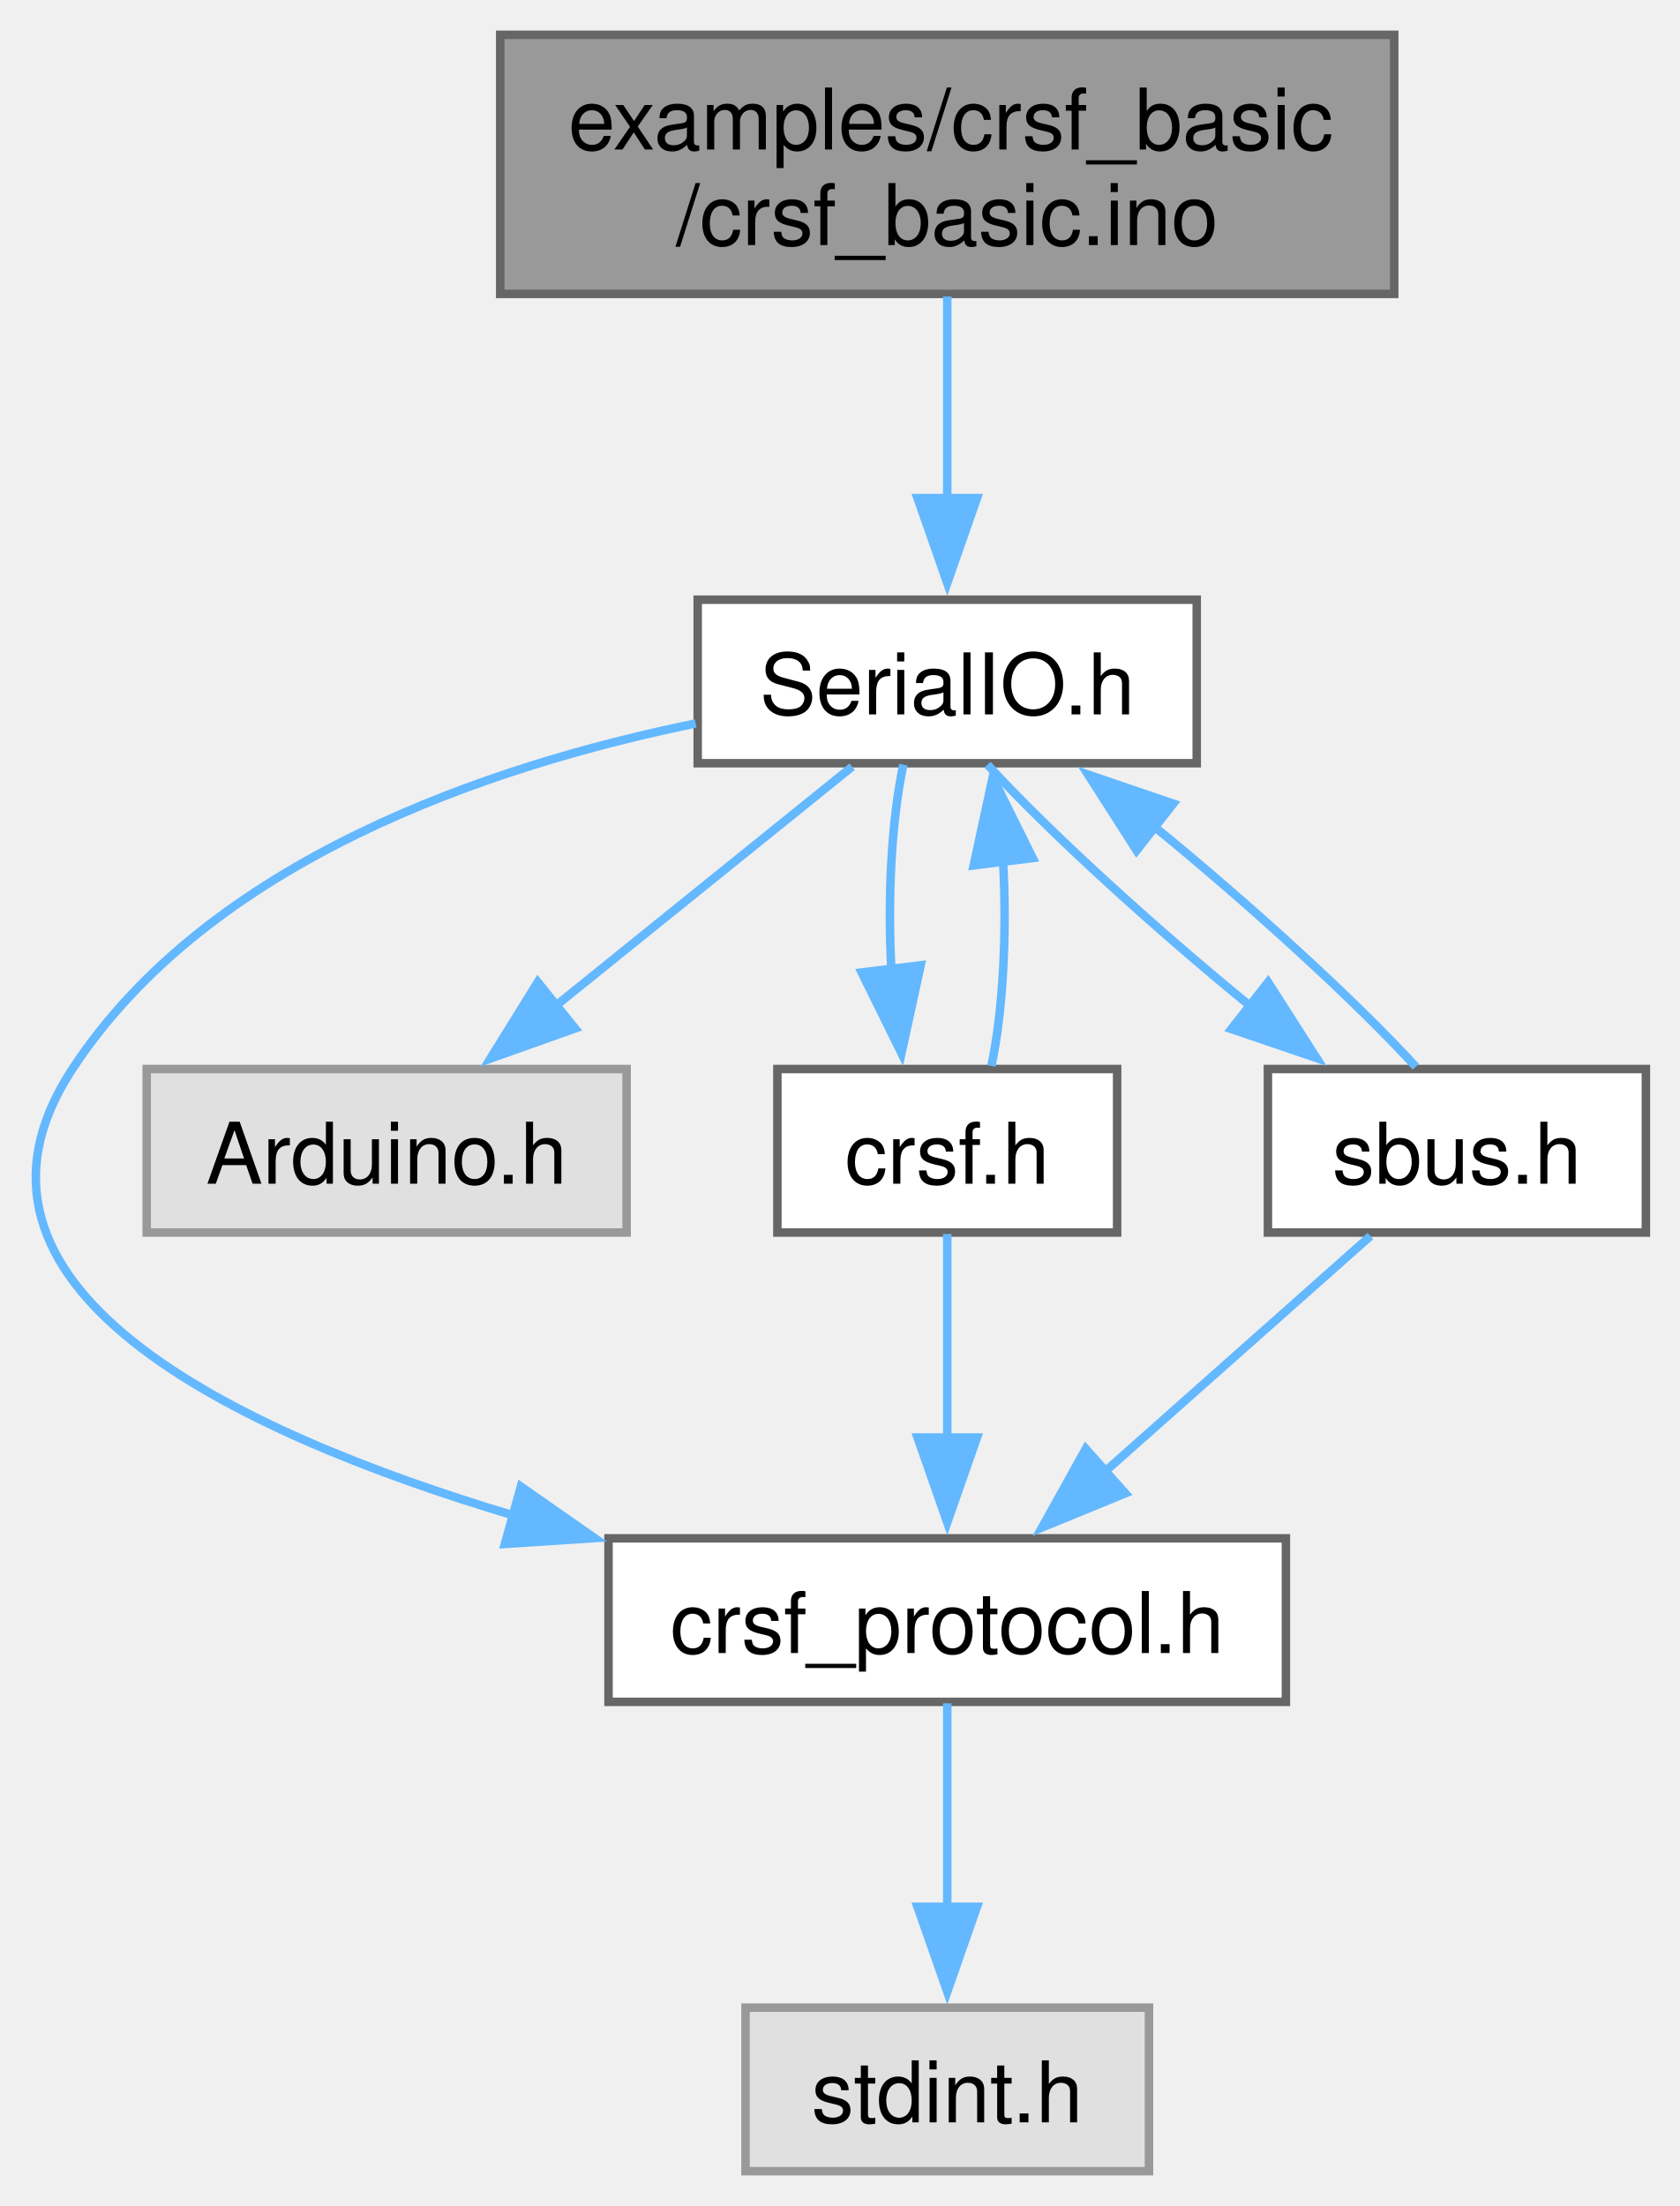
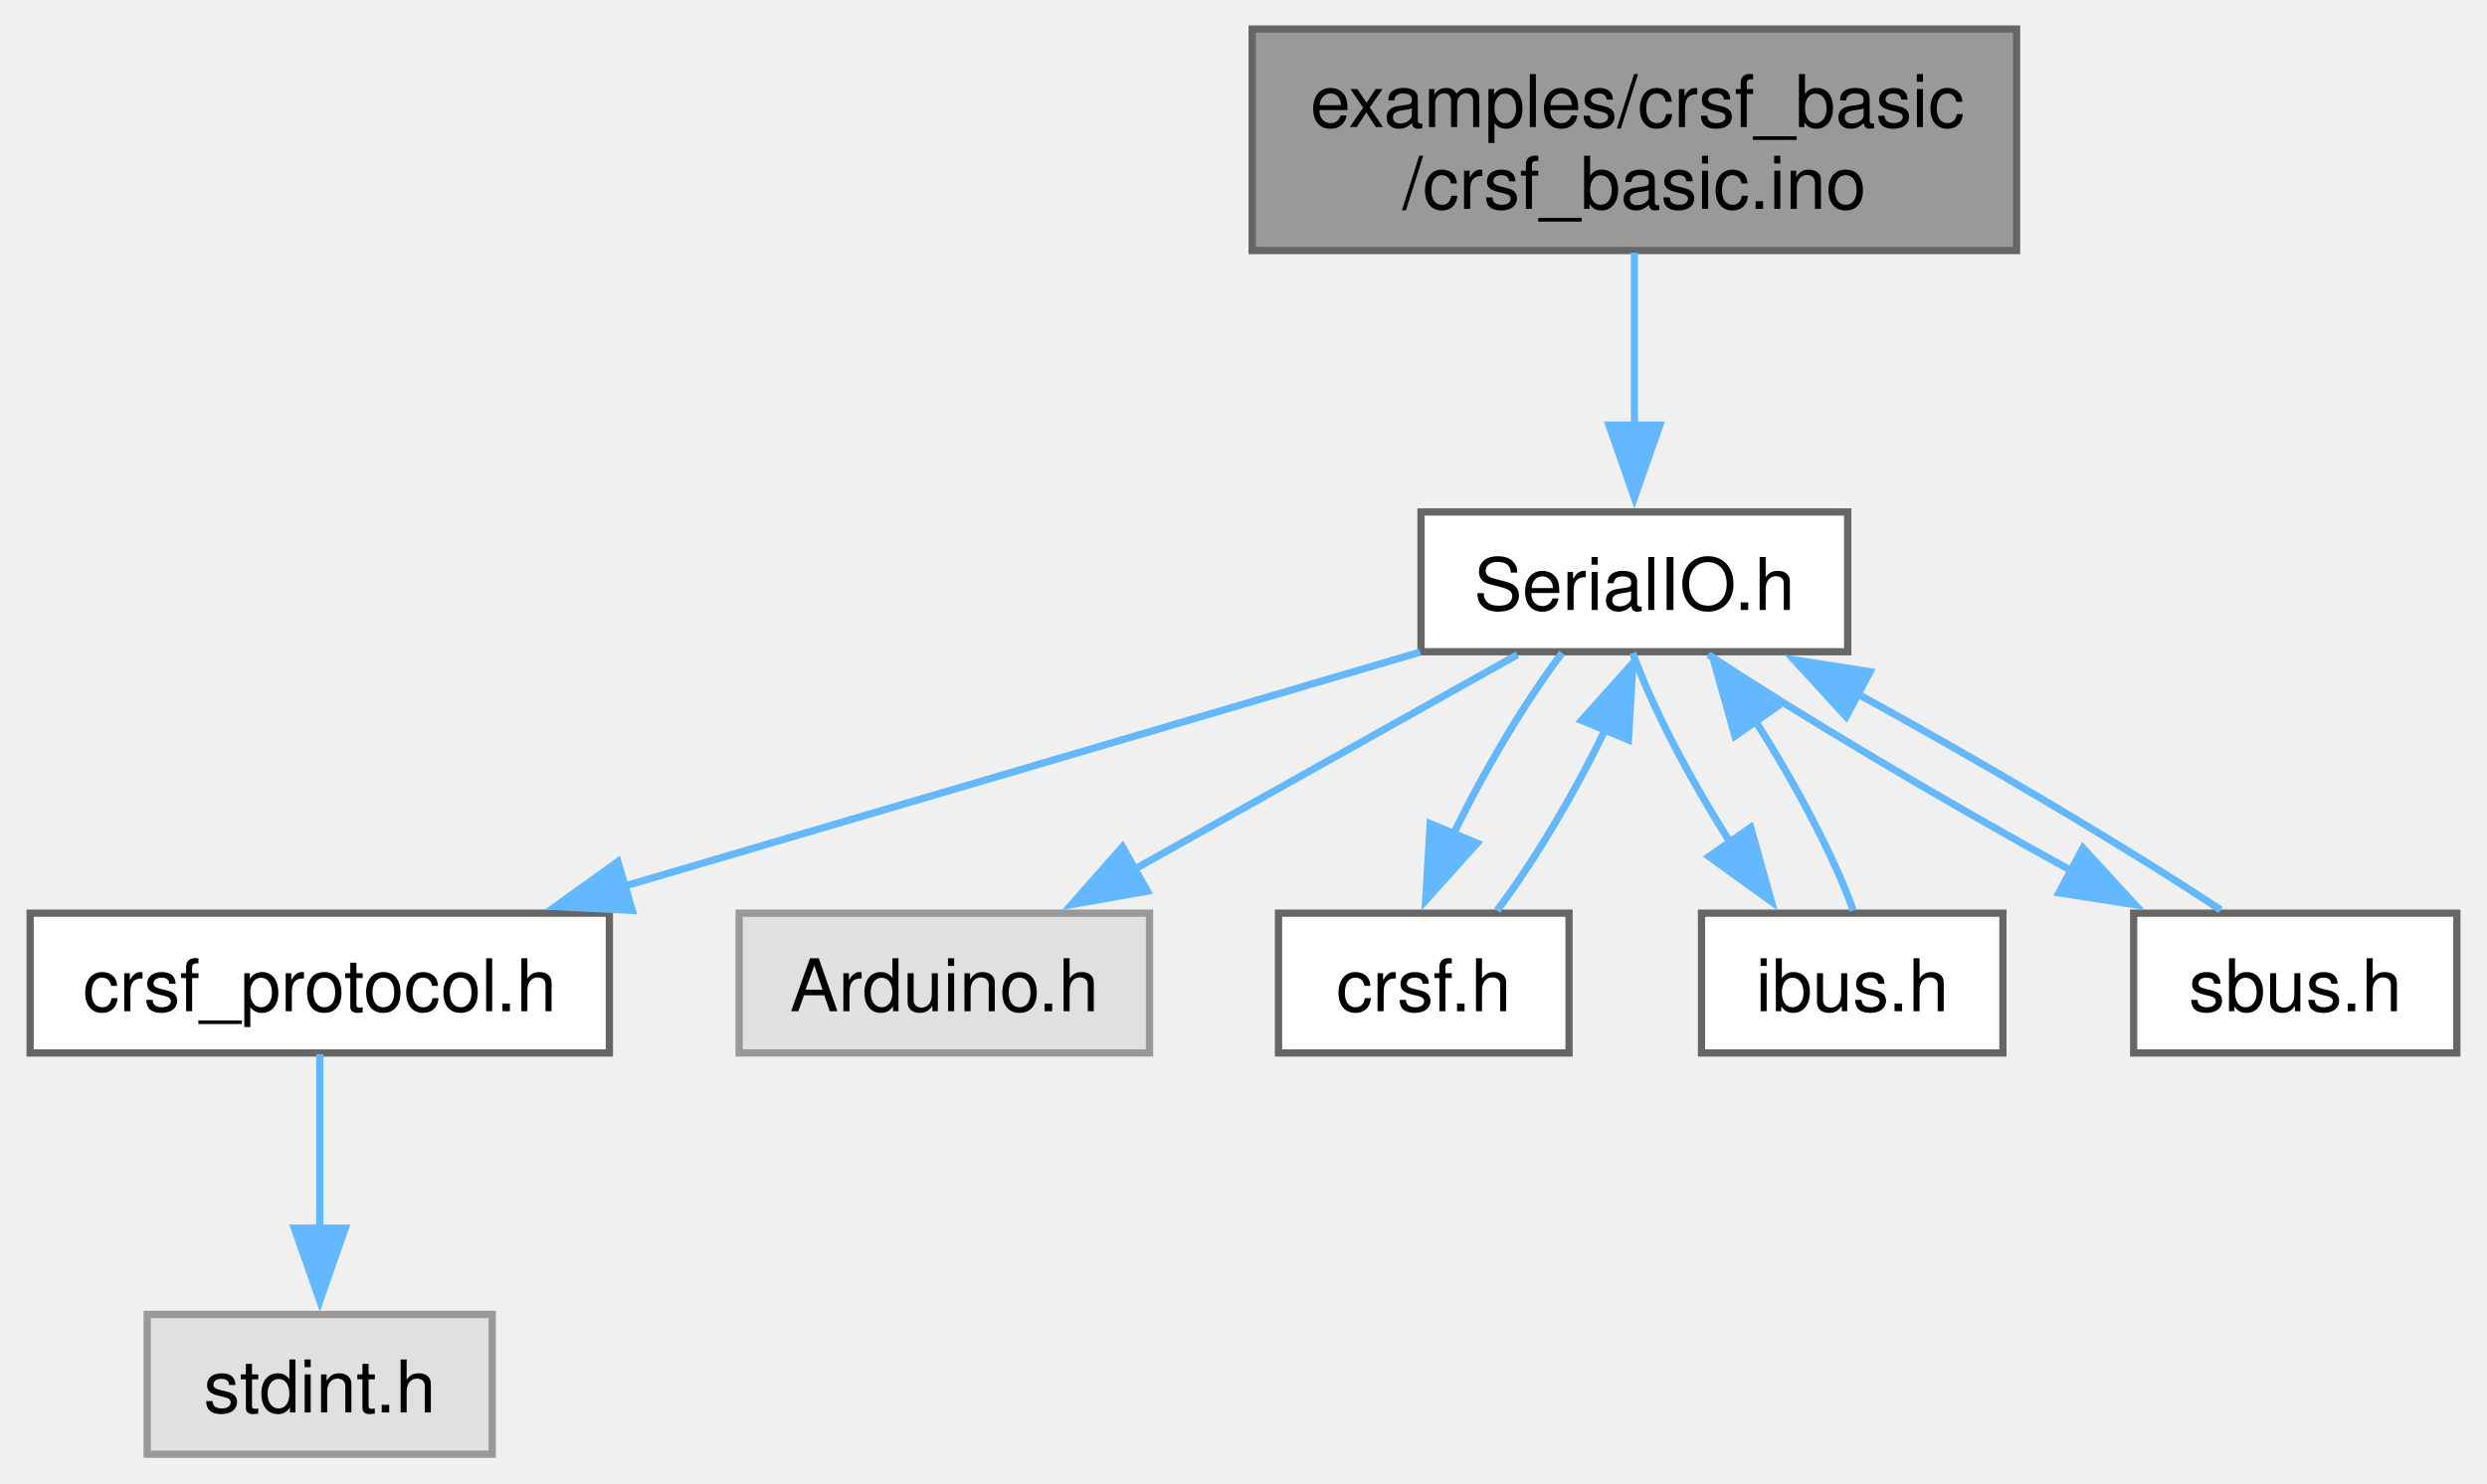
- <svg xmlns="http://www.w3.org/2000/svg" xmlns:xlink="http://www.w3.org/1999/xlink" width="198pt" height="260pt" viewBox="0.00 0.00 197.77 259.50">
-   <g id="graph0" class="graph" transform="scale(1 1) rotate(0) translate(4 255.5)">
+ <svg xmlns="http://www.w3.org/2000/svg" xmlns:xlink="http://www.w3.org/1999/xlink" width="342pt" height="204pt" viewBox="0.00 0.00 342.12 204.25">
+   <g id="graph0" class="graph" transform="scale(1 1) rotate(0) translate(4 200.25)">
    <g id="Node000001" class="node">
      <g id="a_Node000001">
        <a xlink:title=" ">
-           <polygon fill="#999999" stroke="#666666" points="160.14,-251.5 54.89,-251.5 54.89,-221 160.14,-221 160.14,-251.5" />
-           <text text-anchor="start" x="62.89" y="-238" font-family="Helvetica,sans-Serif" font-size="10.00">examples/crsf_basic</text>
-           <text text-anchor="middle" x="107.52" y="-226.75" font-family="Helvetica,sans-Serif" font-size="10.00">/crsf_basic.ino</text>
+           <polygon fill="#999999" stroke="#666666" points="273.5,-196.25 168.25,-196.25 168.25,-165.75 273.5,-165.75 273.5,-196.25" />
+           <text text-anchor="start" x="176.25" y="-182.75" font-family="Helvetica,sans-Serif" font-size="10.00">examples/crsf_basic</text>
+           <text text-anchor="middle" x="220.88" y="-171.5" font-family="Helvetica,sans-Serif" font-size="10.00">/crsf_basic.ino</text>
        </a>
      </g>
    </g>
    <g id="Node000002" class="node">
      <g id="a_Node000002">
        <a xlink:href="SerialIO_8h.html" target="_top" xlink:title="Header file for serial input/output (IO) functionality.">
-           <polygon fill="white" stroke="#666666" points="136.89,-185 78.14,-185 78.14,-165.75 136.89,-165.75 136.89,-185" />
-           <text text-anchor="middle" x="107.52" y="-171.5" font-family="Helvetica,sans-Serif" font-size="10.00">SerialIO.h</text>
+           <polygon fill="white" stroke="#666666" points="250.25,-129.75 191.5,-129.75 191.5,-110.5 250.25,-110.5 250.25,-129.75" />
+           <text text-anchor="middle" x="220.88" y="-116.25" font-family="Helvetica,sans-Serif" font-size="10.00">SerialIO.h</text>
        </a>
      </g>
    </g>
    <g id="edge1_Node000001_Node000002" class="edge">
      <g id="a_edge1_Node000001_Node000002">
        <a xlink:title=" ">
-           <path fill="none" stroke="#63b8ff" d="M107.52,-220.7C107.52,-213.46 107.52,-204.59 107.52,-196.69" />
-           <polygon fill="#63b8ff" stroke="#63b8ff" points="111.02,-196.96 107.52,-186.96 104.02,-196.96 111.02,-196.96" />
+           <path fill="none" stroke="#63b8ff" d="M220.88,-165.45C220.88,-158.21 220.88,-149.34 220.88,-141.44" />
+           <polygon fill="#63b8ff" stroke="#63b8ff" points="224.38,-141.71 220.88,-131.71 217.38,-141.71 224.38,-141.71" />
        </a>
      </g>
    </g>
    <g id="Node000003" class="node">
      <g id="a_Node000003">
        <a xlink:href="crsf__protocol_8h.html" target="_top" xlink:title="Header file for the CRSF protocol implementation.">
-           <polygon fill="white" stroke="#666666" points="147.39,-74.5 67.64,-74.5 67.64,-55.25 147.39,-55.25 147.39,-74.5" />
-           <text text-anchor="middle" x="107.52" y="-61" font-family="Helvetica,sans-Serif" font-size="10.00">crsf_protocol.h</text>
+           <polygon fill="white" stroke="#666666" points="79.75,-74.5 0,-74.5 0,-55.25 79.75,-55.25 79.75,-74.5" />
+           <text text-anchor="middle" x="39.88" y="-61" font-family="Helvetica,sans-Serif" font-size="10.00">crsf_protocol.h</text>
        </a>
      </g>
    </g>
    <g id="edge2_Node000002_Node000003" class="edge">
      <g id="a_edge2_Node000002_Node000003">
        <a xlink:title=" ">
-           <path fill="none" stroke="#63b8ff" d="M77.9,-170.43C53.6,-165.45 20.67,-154.35 4.52,-129.75 -12.21,-104.28 22.96,-87.18 56.65,-77.14" />
-           <polygon fill="#63b8ff" stroke="#63b8ff" points="57.32,-80.59 66.01,-74.53 55.44,-73.84 57.32,-80.59" />
+           <path fill="none" stroke="#63b8ff" d="M191.39,-110.45C161.6,-101.69 115.3,-88.07 81.72,-78.19" />
+           <polygon fill="#63b8ff" stroke="#63b8ff" points="82.9,-74.88 72.31,-75.42 80.92,-81.6 82.9,-74.88" />
        </a>
      </g>
    </g>
    <g id="Node000005" class="node">
      <g id="a_Node000005">
        <a xlink:title=" ">
-           <polygon fill="#e0e0e0" stroke="#999999" points="69.77,-129.75 13.27,-129.75 13.27,-110.5 69.77,-110.5 69.77,-129.75" />
-           <text text-anchor="middle" x="41.52" y="-116.25" font-family="Helvetica,sans-Serif" font-size="10.00">Arduino.h</text>
+           <polygon fill="#e0e0e0" stroke="#999999" points="154.12,-74.5 97.62,-74.5 97.62,-55.25 154.12,-55.25 154.12,-74.5" />
+           <text text-anchor="middle" x="125.88" y="-61" font-family="Helvetica,sans-Serif" font-size="10.00">Arduino.h</text>
        </a>
      </g>
    </g>
    <g id="edge4_Node000002_Node000005" class="edge">
      <g id="a_edge4_Node000002_Node000005">
        <a xlink:title=" ">
-           <path fill="none" stroke="#63b8ff" d="M96.32,-165.34C86.78,-157.65 72.84,-146.4 61.41,-137.18" />
-           <polygon fill="#63b8ff" stroke="#63b8ff" points="63.71,-134.53 53.73,-130.98 59.31,-139.98 63.71,-134.53" />
+           <path fill="none" stroke="#63b8ff" d="M204.76,-110.09C190.29,-101.98 168.8,-89.93 151.89,-80.46" />
+           <polygon fill="#63b8ff" stroke="#63b8ff" points="153.82,-77.53 143.39,-75.69 150.4,-83.64 153.82,-77.53" />
        </a>
      </g>
    </g>
    <g id="Node000006" class="node">
      <g id="a_Node000006">
        <a xlink:href="crsf_8h.html" target="_top" xlink:title="Header file for the CRSF protocol implementation.">
-           <polygon fill="white" stroke="#666666" points="127.52,-129.75 87.52,-129.75 87.52,-110.5 127.52,-110.5 127.52,-129.75" />
-           <text text-anchor="middle" x="107.52" y="-116.25" font-family="Helvetica,sans-Serif" font-size="10.00">crsf.h</text>
+           <polygon fill="white" stroke="#666666" points="211.88,-74.5 171.88,-74.5 171.88,-55.25 211.88,-55.25 211.88,-74.5" />
+           <text text-anchor="middle" x="191.88" y="-61" font-family="Helvetica,sans-Serif" font-size="10.00">crsf.h</text>
        </a>
      </g>
    </g>
    <g id="edge5_Node000002_Node000006" class="edge">
      <g id="a_edge5_Node000002_Node000006">
        <a xlink:title=" ">
-           <path fill="none" stroke="#63b8ff" d="M102.35,-165.58C100.94,-158.99 100.47,-149.71 100.95,-141.32" />
-           <polygon fill="#63b8ff" stroke="#63b8ff" points="104.39,-141.96 102.13,-131.61 97.44,-141.12 104.39,-141.96" />
+           <path fill="none" stroke="#63b8ff" d="M210.92,-110.33C205.75,-103.51 200.01,-93.81 195.88,-85.2" />
+           <polygon fill="#63b8ff" stroke="#63b8ff" points="199.23,-84.13 192.14,-76.26 192.77,-86.83 199.23,-84.13" />
        </a>
      </g>
    </g>
    <g id="Node000007" class="node">
      <g id="a_Node000007">
-         <a xlink:href="sbus_8h.html" target="_top" xlink:title="Header file for the SBUS protocol implementation.">
-           <polygon fill="white" stroke="#666666" points="189.77,-129.75 145.27,-129.75 145.27,-110.5 189.77,-110.5 189.77,-129.75" />
-           <text text-anchor="middle" x="167.52" y="-116.25" font-family="Helvetica,sans-Serif" font-size="10.00">sbus.h</text>
+         <a xlink:href="ibus_8h.html" target="_top" xlink:title="Header file for the Ibus protocol implementation.">
+           <polygon fill="white" stroke="#666666" points="271.62,-74.5 230.12,-74.5 230.12,-55.25 271.62,-55.25 271.62,-74.5" />
+           <text text-anchor="middle" x="250.88" y="-61" font-family="Helvetica,sans-Serif" font-size="10.00">ibus.h</text>
        </a>
      </g>
    </g>
-     <g id="edge8_Node000002_Node000007" class="edge">
-       <g id="a_edge8_Node000002_Node000007">
+     <g id="edge7_Node000002_Node000007" class="edge">
+       <g id="a_edge7_Node000002_Node000007">
        <a xlink:title=" ">
-           <path fill="none" stroke="#63b8ff" d="M112.26,-165.58C119.32,-157.84 131.88,-146.39 143.35,-137.04" />
-           <polygon fill="#63b8ff" stroke="#63b8ff" points="145.29,-139.97 151,-131.04 140.97,-134.46 145.29,-139.97" />
+           <path fill="none" stroke="#63b8ff" d="M220.66,-110.33C223.15,-103.21 228.52,-92.93 234.2,-84.05" />
+           <polygon fill="#63b8ff" stroke="#63b8ff" points="236.89,-86.31 239.74,-76.1 231.15,-82.3 236.89,-86.31" />
+         </a>
+       </g>
+     </g>
+     <g id="Node000008" class="node">
+       <g id="a_Node000008">
+         <a xlink:href="sbus_8h.html" target="_top" xlink:title="Header file for the SBUS protocol implementation.">
+           <polygon fill="white" stroke="#666666" points="334.12,-74.5 289.62,-74.5 289.62,-55.25 334.12,-55.25 334.12,-74.5" />
+           <text text-anchor="middle" x="311.88" y="-61" font-family="Helvetica,sans-Serif" font-size="10.00">sbus.h</text>
+         </a>
+       </g>
+     </g>
+     <g id="edge9_Node000002_Node000008" class="edge">
+       <g id="a_edge9_Node000002_Node000008">
+         <a xlink:title=" ">
+           <path fill="none" stroke="#63b8ff" d="M231.09,-110.09C243.38,-101.91 263.95,-89.71 281.34,-80.19" />
+           <polygon fill="#63b8ff" stroke="#63b8ff" points="282.64,-83.47 289.8,-75.67 279.33,-77.3 282.64,-83.47" />
        </a>
      </g>
    </g>
    <g id="Node000004" class="node">
      <g id="a_Node000004">
        <a xlink:title=" ">
-           <polygon fill="#e0e0e0" stroke="#999999" points="131.27,-19.25 83.77,-19.25 83.77,0 131.27,0 131.27,-19.25" />
-           <text text-anchor="middle" x="107.52" y="-5.75" font-family="Helvetica,sans-Serif" font-size="10.00">stdint.h</text>
+           <polygon fill="#e0e0e0" stroke="#999999" points="63.62,-19.25 16.12,-19.25 16.12,0 63.62,0 63.62,-19.25" />
+           <text text-anchor="middle" x="39.88" y="-5.75" font-family="Helvetica,sans-Serif" font-size="10.00">stdint.h</text>
        </a>
      </g>
    </g>
    <g id="edge3_Node000003_Node000004" class="edge">
      <g id="a_edge3_Node000003_Node000004">
        <a xlink:title=" ">
-           <path fill="none" stroke="#63b8ff" d="M107.52,-55.08C107.52,-48.57 107.52,-39.42 107.52,-31.12" />
-           <polygon fill="#63b8ff" stroke="#63b8ff" points="111.02,-31.12 107.52,-21.12 104.02,-31.12 111.02,-31.12" />
+           <path fill="none" stroke="#63b8ff" d="M39.88,-55.08C39.88,-48.57 39.88,-39.42 39.88,-31.12" />
+           <polygon fill="#63b8ff" stroke="#63b8ff" points="43.38,-31.12 39.88,-21.12 36.38,-31.12 43.38,-31.12" />
        </a>
      </g>
    </g>
    <g id="edge6_Node000006_Node000002" class="edge">
      <g id="a_edge6_Node000006_Node000002">
        <a xlink:title=" ">
-           <path fill="none" stroke="#63b8ff" d="M112.72,-130.11C114.12,-136.75 114.57,-146.05 114.08,-154.42" />
-           <polygon fill="#63b8ff" stroke="#63b8ff" points="110.63,-153.72 112.87,-164.08 117.58,-154.59 110.63,-153.72" />
+           <path fill="none" stroke="#63b8ff" d="M201.97,-74.86C207.1,-81.65 212.76,-91.24 216.85,-99.75" />
+           <polygon fill="#63b8ff" stroke="#63b8ff" points="213.6,-101.05 220.67,-108.93 220.06,-98.36 213.6,-101.05" />
        </a>
      </g>
    </g>
-     <g id="edge7_Node000006_Node000003" class="edge">
-       <g id="a_edge7_Node000006_Node000003">
+     <g id="edge8_Node000007_Node000002" class="edge">
+       <g id="a_edge8_Node000007_Node000002">
        <a xlink:title=" ">
-           <path fill="none" stroke="#63b8ff" d="M107.52,-110.33C107.52,-103.82 107.52,-94.67 107.52,-86.37" />
-           <polygon fill="#63b8ff" stroke="#63b8ff" points="111.02,-86.37 107.52,-76.37 104.02,-86.37 111.02,-86.37" />
+           <path fill="none" stroke="#63b8ff" d="M251.02,-74.86C248.51,-81.96 243.2,-92.11 237.58,-100.9" />
+           <polygon fill="#63b8ff" stroke="#63b8ff" points="234.72,-98.89 231.86,-109.09 240.46,-102.9 234.72,-98.89" />
        </a>
      </g>
    </g>
-     <g id="edge9_Node000007_Node000002" class="edge">
-       <g id="a_edge9_Node000007_Node000002">
+     <g id="edge10_Node000008_Node000002" class="edge">
+       <g id="a_edge10_Node000008_Node000002">
        <a xlink:title=" ">
-           <path fill="none" stroke="#63b8ff" d="M162.68,-130.02C155.6,-137.76 143.12,-149.14 131.71,-158.44" />
-           <polygon fill="#63b8ff" stroke="#63b8ff" points="129.81,-155.48 124.1,-164.41 134.13,-160.99 129.81,-155.48" />
-         </a>
-       </g>
-     </g>
-     <g id="edge10_Node000007_Node000003" class="edge">
-       <g id="a_edge10_Node000007_Node000003">
-         <a xlink:title=" ">
-           <path fill="none" stroke="#63b8ff" d="M157.34,-110.09C148.75,-102.47 136.25,-91.37 125.91,-82.2" />
-           <polygon fill="#63b8ff" stroke="#63b8ff" points="128.48,-79.8 118.68,-75.78 123.83,-85.04 128.48,-79.8" />
+           <path fill="none" stroke="#63b8ff" d="M301.59,-74.95C289.28,-83.15 268.7,-95.36 251.31,-104.86" />
+           <polygon fill="#63b8ff" stroke="#63b8ff" points="250.03,-101.57 242.86,-109.38 253.33,-107.75 250.03,-101.57" />
        </a>
      </g>
    </g>
  </g>
</svg>
